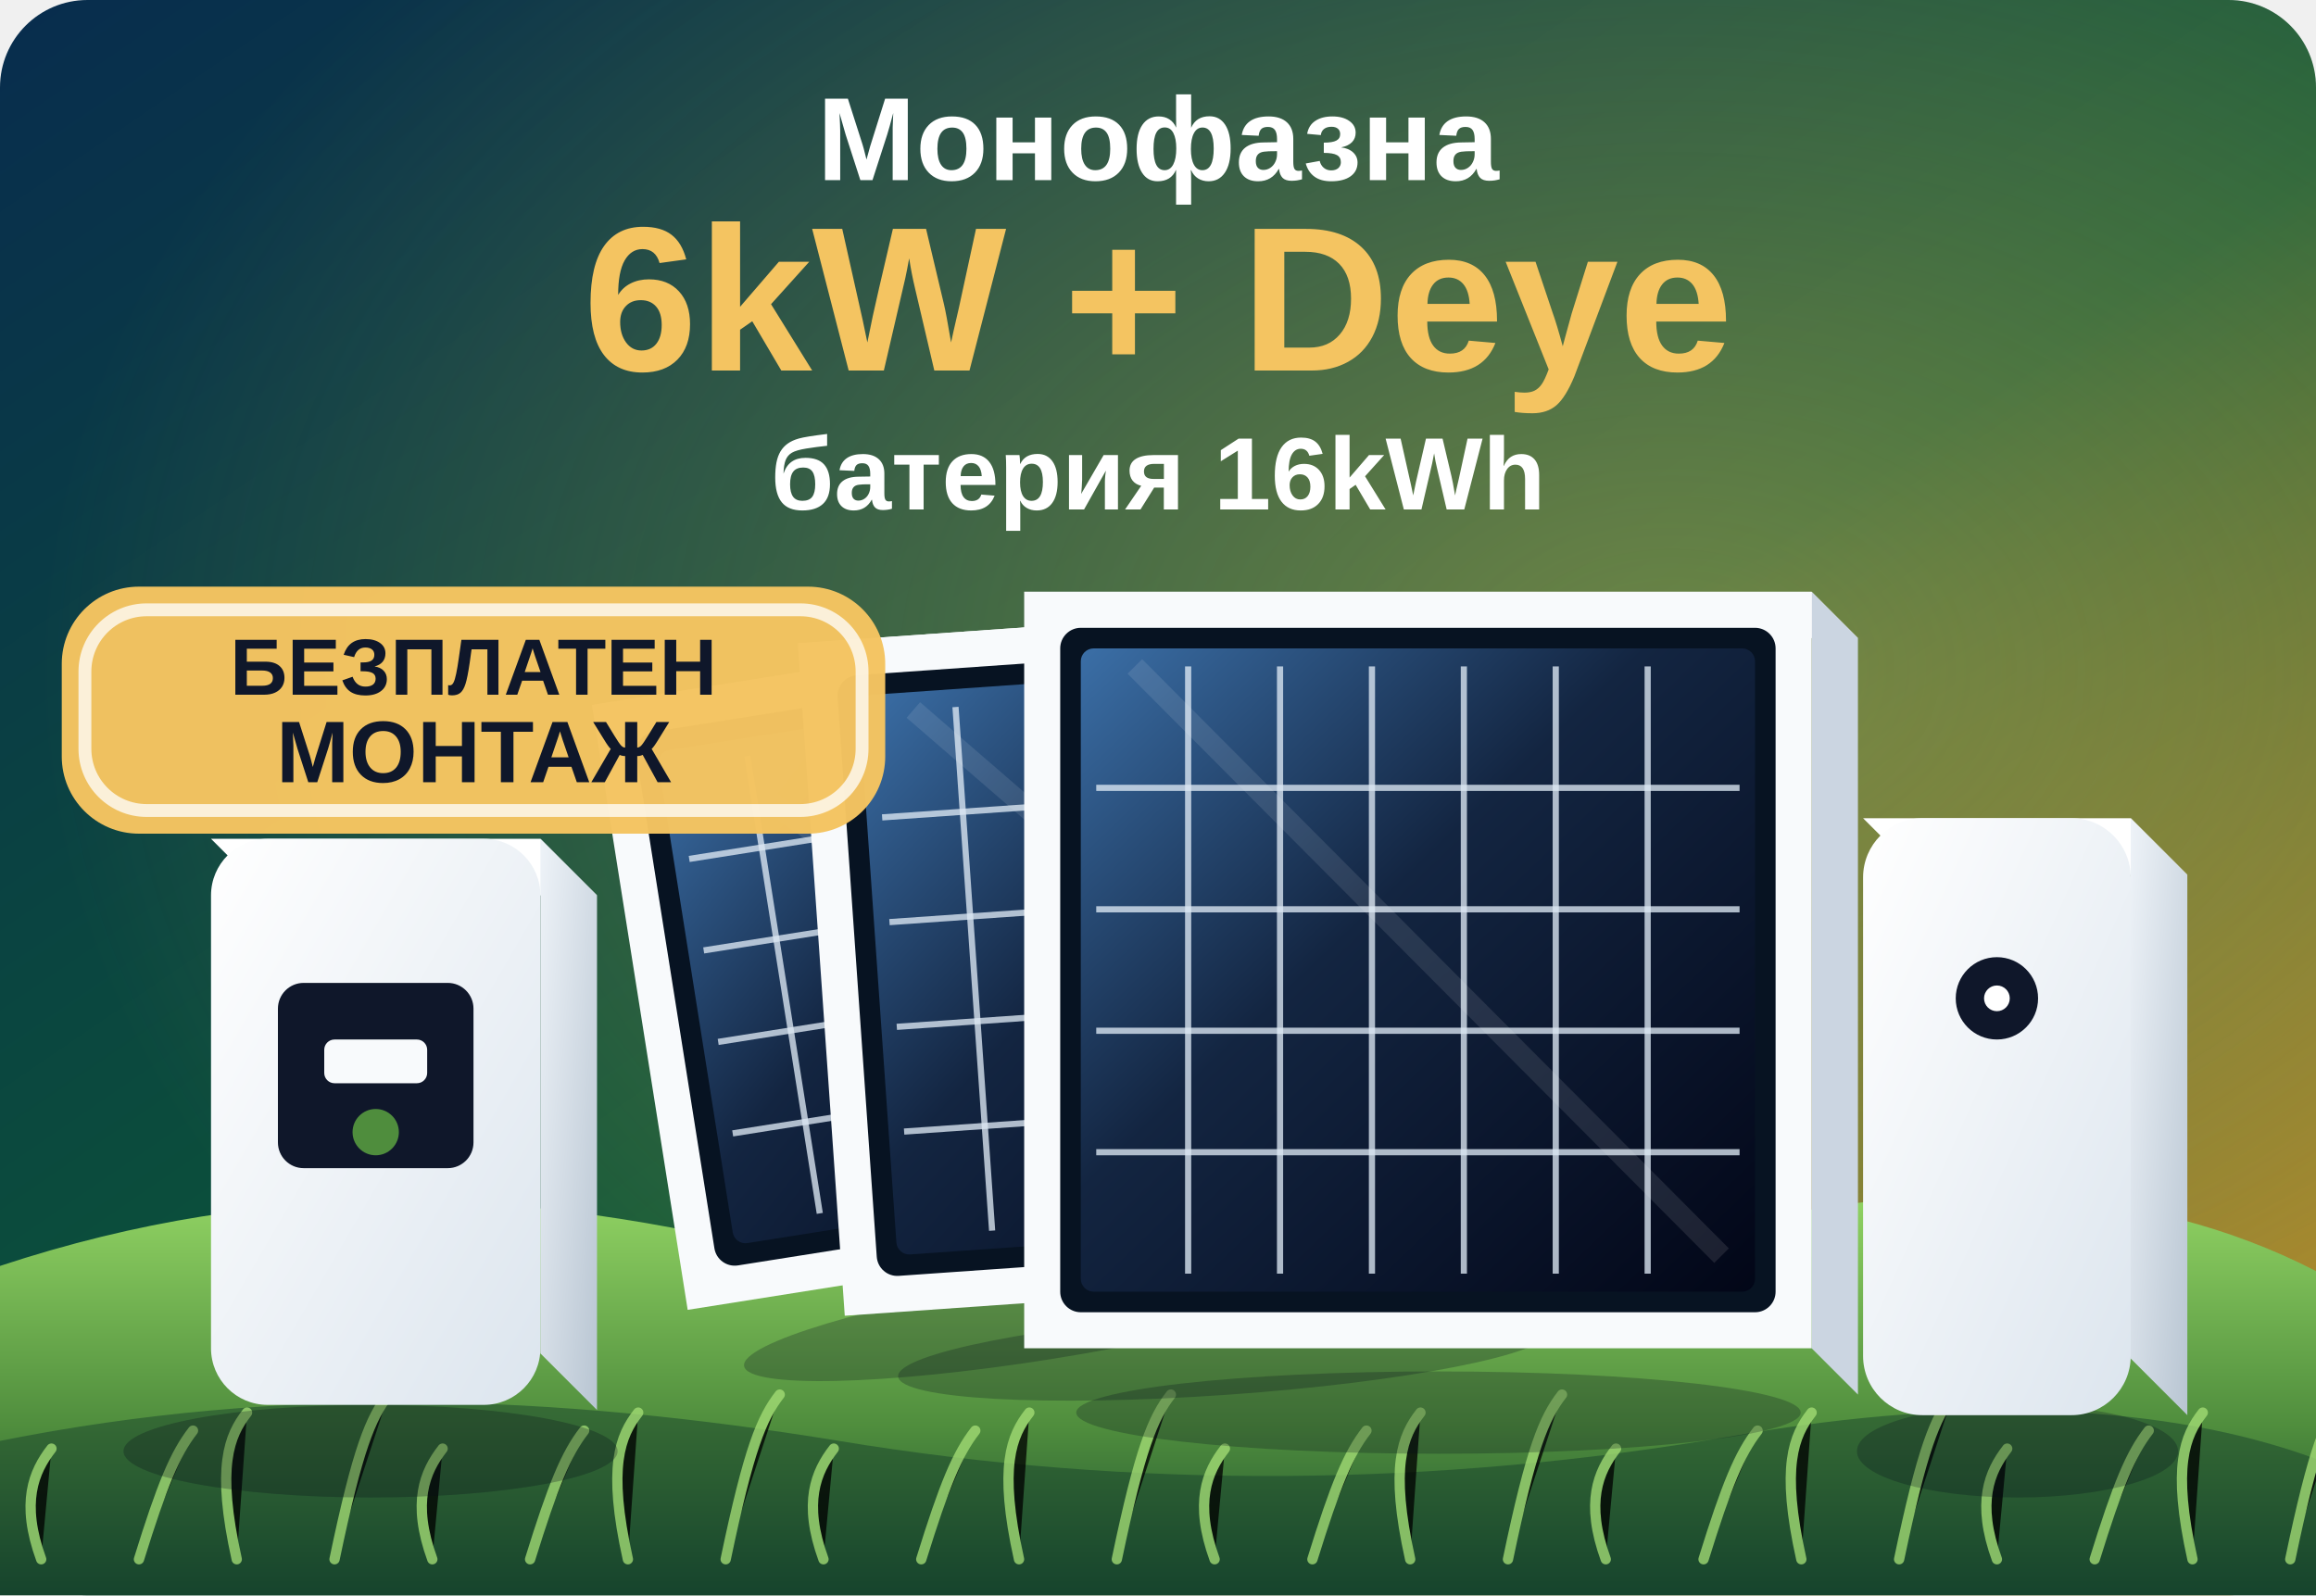
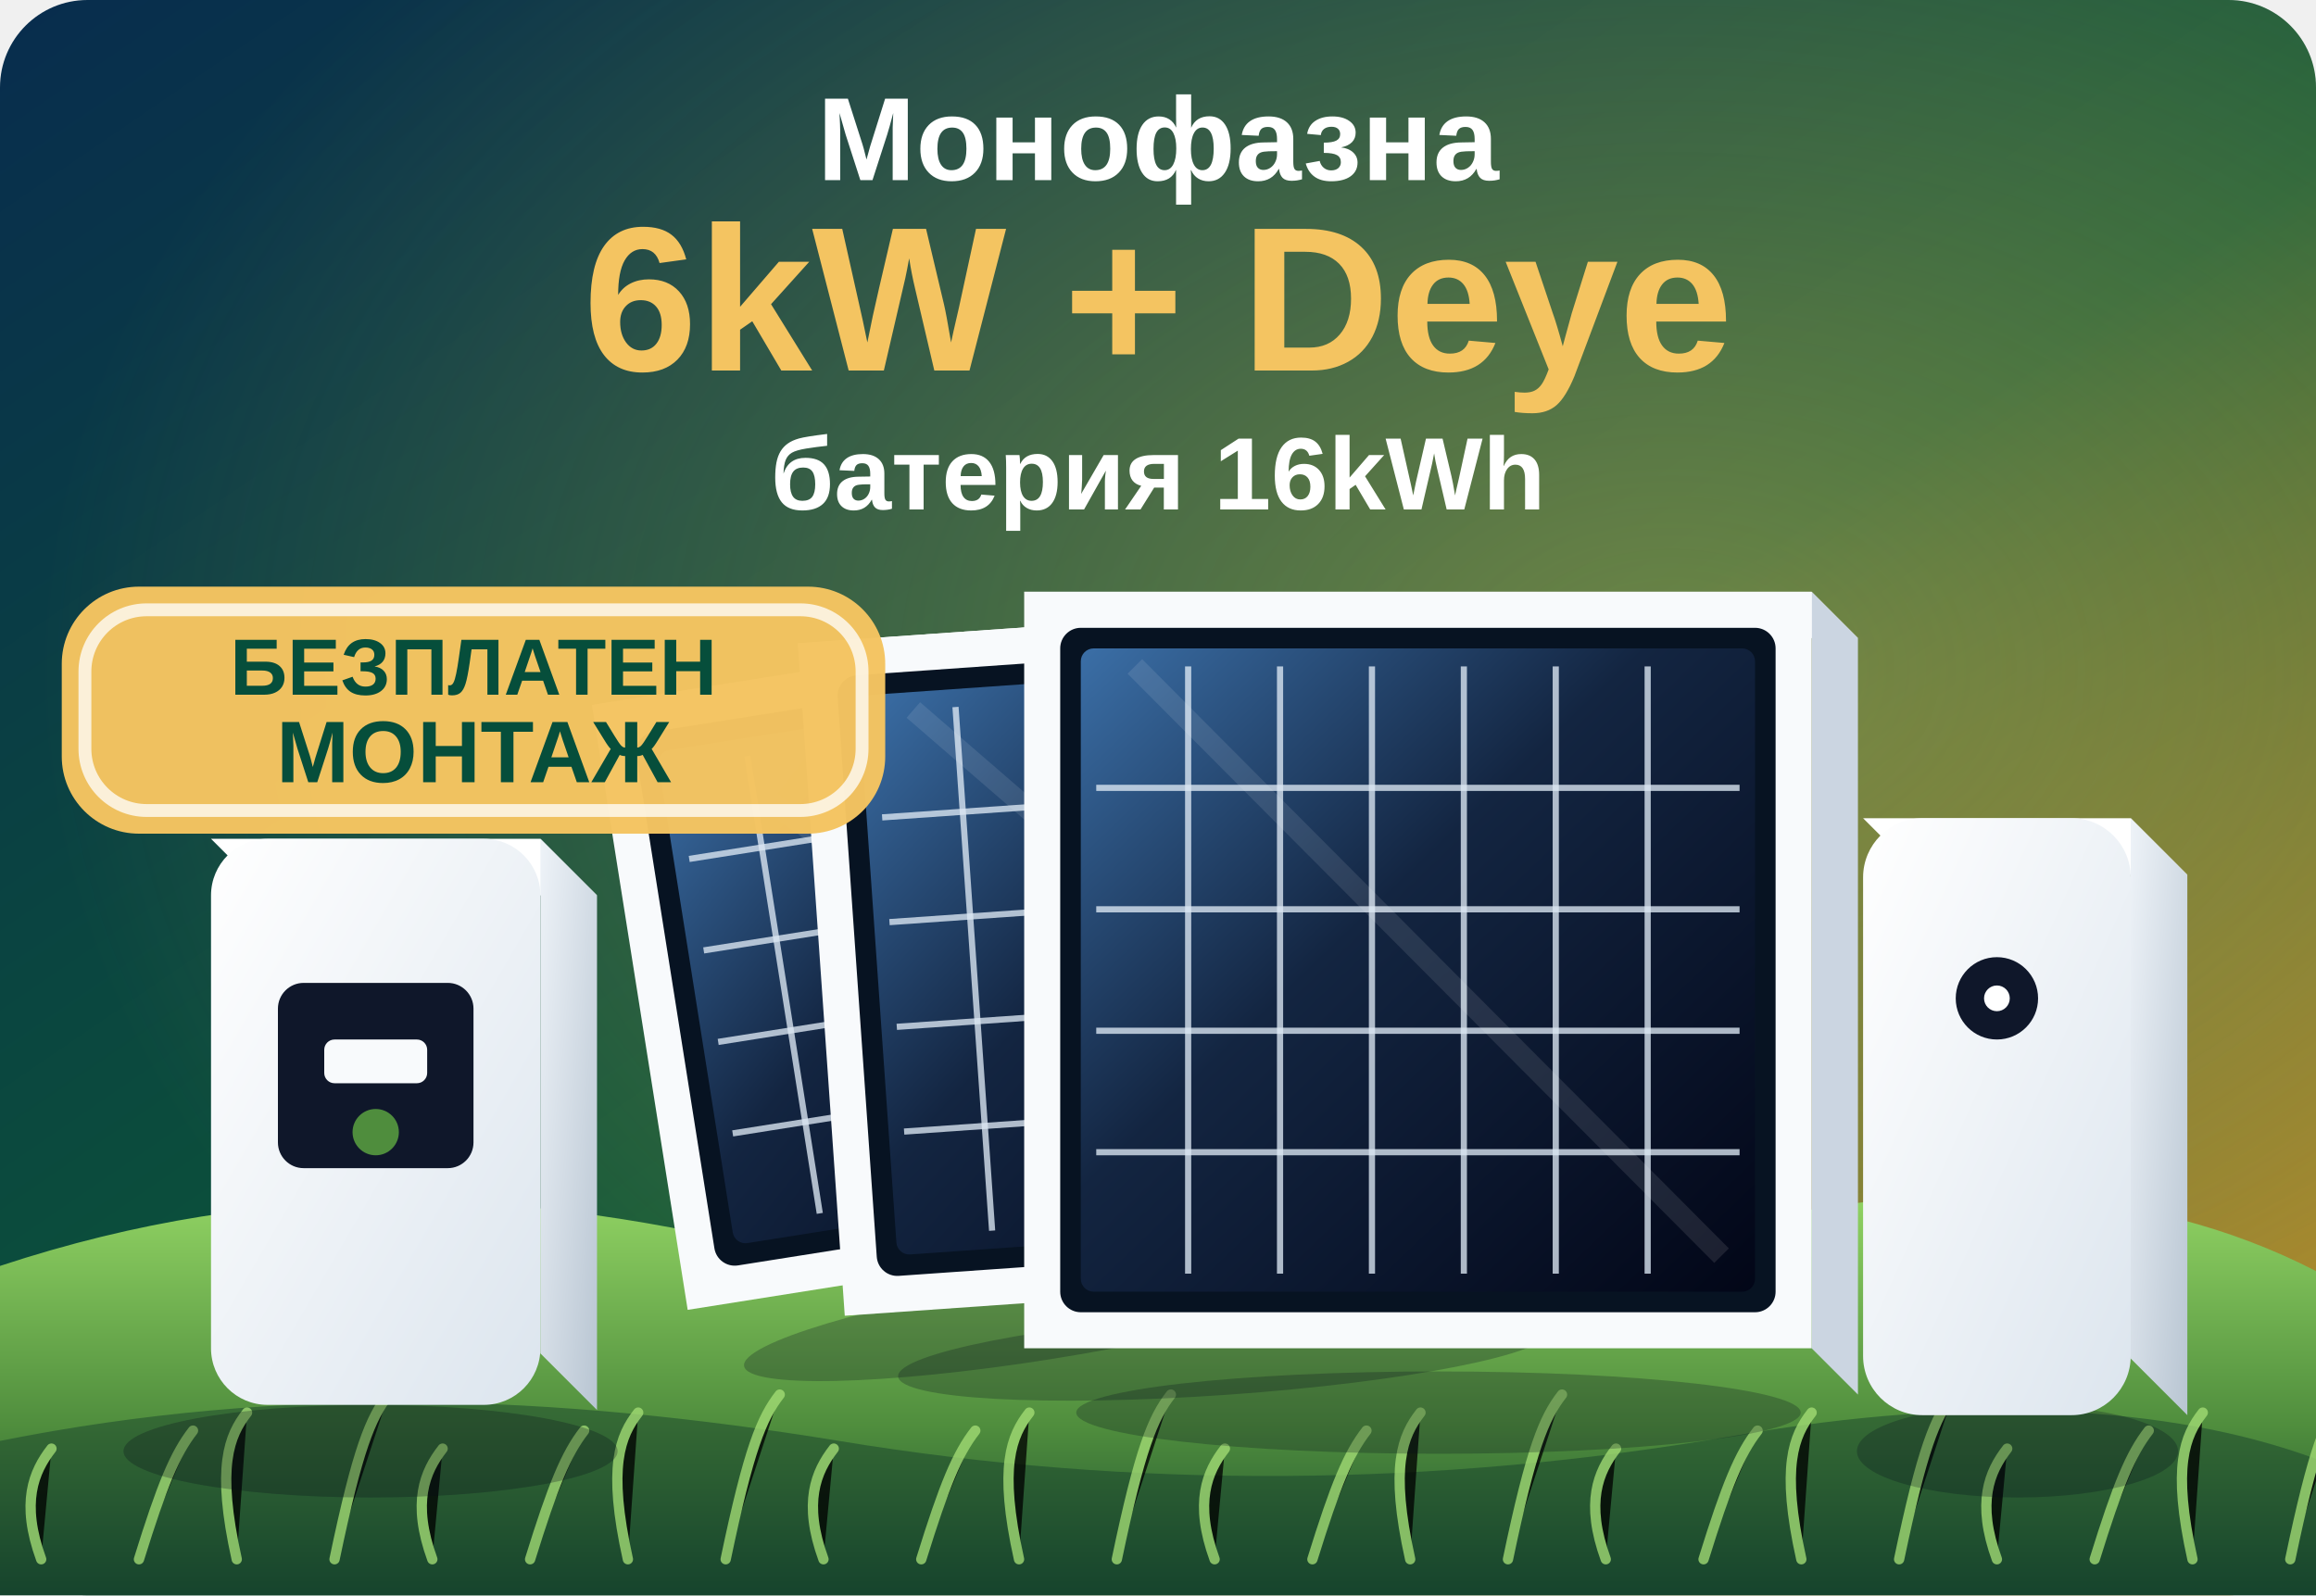
<svg xmlns="http://www.w3.org/2000/svg" width="900" height="620" viewBox="0 0 900 620" role="img" aria-label="Монофазна 6kW Deye 16kWh">
  <defs>
    <linearGradient id="bg" x1="0" y1="0" x2="1" y2="1">
      <stop offset="0" stop-color="#082C4E" />
      <stop offset=".55" stop-color="#0C5836" />
      <stop offset="1" stop-color="#C38A22" />
    </linearGradient>
    <radialGradient id="warm" cx=".72" cy=".42" r=".7">
      <stop offset="0" stop-color="#F5C45E" stop-opacity=".42" />
      <stop offset="1" stop-color="#F5C45E" stop-opacity="0" />
    </radialGradient>
    <linearGradient id="panelGlass" x1="0" y1="0" x2="1" y2="1">
      <stop offset="0" stop-color="#3B6FA7" />
      <stop offset=".42" stop-color="#132541" />
      <stop offset="1" stop-color="#020617" />
    </linearGradient>
    <linearGradient id="deviceFront" x1="0" y1="0" x2="1" y2="1">
      <stop offset="0" stop-color="#FFFFFF" />
      <stop offset="1" stop-color="#DCE5EE" />
    </linearGradient>
    <linearGradient id="deviceSide" x1="0" y1="0" x2="1" y2="1">
      <stop offset="0" stop-color="#EEF3F8" />
      <stop offset="1" stop-color="#B8C5D2" />
    </linearGradient>
    <linearGradient id="grass" x1="0" y1="0" x2="0" y2="1">
      <stop offset="0" stop-color="#91D363" />
      <stop offset=".58" stop-color="#4F8D3D" />
      <stop offset="1" stop-color="#17482F" />
    </linearGradient>
  </defs>
  <rect width="900" height="620" rx="34" fill="url(#bg)" />
  <rect width="900" height="620" rx="34" fill="url(#warm)" />
  <path class="offer-grass" d="M0 492c106 -35 204 -31 310 -4 118 29 219 29 337 -5 102 -29 187 -23 253 11v126H0z" fill="url(#grass)" />
  <path class="offer-grass" d="M0 560c110 -22 216 -18 326 0 115 19 232 18 348 -2 92 -16 169 -12 226 9v53H0z" fill="#143F2A" opacity=".48" />
  <path d="M16 606c-8 -22 -3 -34 4 -43" stroke="#A6DF76" stroke-width="4" stroke-linecap="round" opacity=".76" />
  <path d="M54 606c9 -29 14 -41 21 -50" stroke="#A6DF76" stroke-width="4" stroke-linecap="round" opacity=".76" />
  <path d="M92 606c-8 -36 -3 -48 4 -57" stroke="#A6DF76" stroke-width="4" stroke-linecap="round" opacity=".76" />
  <path d="M130 606c9 -43 14 -55 21 -64" stroke="#A6DF76" stroke-width="4" stroke-linecap="round" opacity=".76" />
  <path d="M168 606c-8 -22 -3 -34 4 -43" stroke="#A6DF76" stroke-width="4" stroke-linecap="round" opacity=".76" />
  <path d="M206 606c9 -29 14 -41 21 -50" stroke="#A6DF76" stroke-width="4" stroke-linecap="round" opacity=".76" />
  <path d="M244 606c-8 -36 -3 -48 4 -57" stroke="#A6DF76" stroke-width="4" stroke-linecap="round" opacity=".76" />
  <path d="M282 606c9 -43 14 -55 21 -64" stroke="#A6DF76" stroke-width="4" stroke-linecap="round" opacity=".76" />
  <path d="M320 606c-8 -22 -3 -34 4 -43" stroke="#A6DF76" stroke-width="4" stroke-linecap="round" opacity=".76" />
  <path d="M358 606c9 -29 14 -41 21 -50" stroke="#A6DF76" stroke-width="4" stroke-linecap="round" opacity=".76" />
  <path d="M396 606c-8 -36 -3 -48 4 -57" stroke="#A6DF76" stroke-width="4" stroke-linecap="round" opacity=".76" />
  <path d="M434 606c9 -43 14 -55 21 -64" stroke="#A6DF76" stroke-width="4" stroke-linecap="round" opacity=".76" />
  <path d="M472 606c-8 -22 -3 -34 4 -43" stroke="#A6DF76" stroke-width="4" stroke-linecap="round" opacity=".76" />
  <path d="M510 606c9 -29 14 -41 21 -50" stroke="#A6DF76" stroke-width="4" stroke-linecap="round" opacity=".76" />
  <path d="M548 606c-8 -36 -3 -48 4 -57" stroke="#A6DF76" stroke-width="4" stroke-linecap="round" opacity=".76" />
  <path d="M586 606c9 -43 14 -55 21 -64" stroke="#A6DF76" stroke-width="4" stroke-linecap="round" opacity=".76" />
  <path d="M624 606c-8 -22 -3 -34 4 -43" stroke="#A6DF76" stroke-width="4" stroke-linecap="round" opacity=".76" />
  <path d="M662 606c9 -29 14 -41 21 -50" stroke="#A6DF76" stroke-width="4" stroke-linecap="round" opacity=".76" />
  <path d="M700 606c-8 -36 -3 -48 4 -57" stroke="#A6DF76" stroke-width="4" stroke-linecap="round" opacity=".76" />
  <path d="M738 606c9 -43 14 -55 21 -64" stroke="#A6DF76" stroke-width="4" stroke-linecap="round" opacity=".76" />
  <path d="M776 606c-8 -22 -3 -34 4 -43" stroke="#A6DF76" stroke-width="4" stroke-linecap="round" opacity=".76" />
  <path d="M814 606c9 -29 14 -41 21 -50" stroke="#A6DF76" stroke-width="4" stroke-linecap="round" opacity=".76" />
  <path d="M852 606c-8 -36 -3 -48 4 -57" stroke="#A6DF76" stroke-width="4" stroke-linecap="round" opacity=".76" />
  <path d="M890 606c9 -43 14 -55 21 -64" stroke="#A6DF76" stroke-width="4" stroke-linecap="round" opacity=".76" />
  <g font-family="Arial, sans-serif" text-anchor="middle">
    <text x="450" y="70" font-size="46" font-weight="900" fill="#FFFFFF">Монофазна</text>
    <text x="450" y="144" font-size="80" font-weight="900" fill="#F4C461">6kW + Deye</text>
    <text x="450" y="198" font-size="40" font-weight="900" fill="#FFFFFF">батерия 16kWh</text>
  </g>
  <g class="solar-module">
    <g class="panel-3d" transform="translate(230 274) rotate(-9)">
      <ellipse cx="136" cy="263" rx="117.76" ry="16" fill="#020617" opacity=".24" />
      <polygon points="18,18 274,18 256,0 0,0" fill="#FFFFFF" />
      <polygon points="256,0 274,18 274,256 256,238" fill="#CBD5E1" />
      <polygon points="0,0 256,0 256,238 0,238" fill="#F8FAFC" />
      <rect x="14" y="14" width="228" height="210" rx="8" fill="#071322" />
      <rect x="22" y="22" width="212" height="194" rx="5" fill="url(#panelGlass)" />
      <line x1="56.571" y1="29" x2="56.571" y2="209" stroke="#DCE8F4" stroke-width="2.4" opacity=".78" />
      <line x1="85.143" y1="29" x2="85.143" y2="209" stroke="#DCE8F4" stroke-width="2.4" opacity=".78" />
      <line x1="113.714" y1="29" x2="113.714" y2="209" stroke="#DCE8F4" stroke-width="2.4" opacity=".78" />
      <line x1="142.286" y1="29" x2="142.286" y2="209" stroke="#DCE8F4" stroke-width="2.4" opacity=".78" />
      <line x1="170.857" y1="29" x2="170.857" y2="209" stroke="#DCE8F4" stroke-width="2.4" opacity=".78" />
      <line x1="199.429" y1="29" x2="199.429" y2="209" stroke="#DCE8F4" stroke-width="2.4" opacity=".78" />
      <line x1="28" y1="65" x2="228" y2="65" stroke="#DCE8F4" stroke-width="2.4" opacity=".78" />
      <line x1="28" y1="101" x2="228" y2="101" stroke="#DCE8F4" stroke-width="2.4" opacity=".78" />
      <line x1="28" y1="137" x2="228" y2="137" stroke="#DCE8F4" stroke-width="2.4" opacity=".78" />
      <line x1="28" y1="173" x2="228" y2="173" stroke="#DCE8F4" stroke-width="2.4" opacity=".78" />
      <path d="M43 29L221 202" stroke="#FFFFFF" stroke-width="8" opacity=".1" />
    </g>
    <g class="panel-3d" transform="translate(310 250) rotate(-4)">
      <ellipse cx="146" cy="287" rx="126.96" ry="16" fill="#020617" opacity=".24" />
      <polygon points="18,18 294,18 276,0 0,0" fill="#FFFFFF" />
      <polygon points="276,0 294,18 294,280 276,262" fill="#CBD5E1" />
      <polygon points="0,0 276,0 276,262 0,262" fill="#F8FAFC" />
      <rect x="14" y="14" width="248" height="234" rx="8" fill="#071322" />
      <rect x="22" y="22" width="232" height="218" rx="5" fill="url(#panelGlass)" />
      <line x1="59.429" y1="29" x2="59.429" y2="233" stroke="#DCE8F4" stroke-width="2.4" opacity=".78" />
      <line x1="90.857" y1="29" x2="90.857" y2="233" stroke="#DCE8F4" stroke-width="2.4" opacity=".78" />
      <line x1="122.286" y1="29" x2="122.286" y2="233" stroke="#DCE8F4" stroke-width="2.4" opacity=".78" />
      <line x1="153.714" y1="29" x2="153.714" y2="233" stroke="#DCE8F4" stroke-width="2.4" opacity=".78" />
      <line x1="185.143" y1="29" x2="185.143" y2="233" stroke="#DCE8F4" stroke-width="2.4" opacity=".78" />
      <line x1="216.571" y1="29" x2="216.571" y2="233" stroke="#DCE8F4" stroke-width="2.4" opacity=".78" />
      <line x1="28" y1="69.8" x2="248" y2="69.8" stroke="#DCE8F4" stroke-width="2.4" opacity=".78" />
      <line x1="28" y1="110.6" x2="248" y2="110.6" stroke="#DCE8F4" stroke-width="2.4" opacity=".78" />
      <line x1="28" y1="151.4" x2="248" y2="151.4" stroke="#DCE8F4" stroke-width="2.4" opacity=".78" />
      <line x1="28" y1="192.2" x2="248" y2="192.2" stroke="#DCE8F4" stroke-width="2.4" opacity=".78" />
      <path d="M43 29L241 226" stroke="#FFFFFF" stroke-width="8" opacity=".1" />
    </g>
    <g class="panel-3d" transform="translate(398 230) rotate(0)">
      <ellipse cx="161" cy="319" rx="140.76" ry="16" fill="#020617" opacity=".24" />
      <polygon points="18,18 324,18 306,0 0,0" fill="#FFFFFF" />
      <polygon points="306,0 324,18 324,312 306,294" fill="#CBD5E1" />
      <polygon points="0,0 306,0 306,294 0,294" fill="#F8FAFC" />
      <rect x="14" y="14" width="278" height="266" rx="8" fill="#071322" />
      <rect x="22" y="22" width="262" height="250" rx="5" fill="url(#panelGlass)" />
      <line x1="63.714" y1="29" x2="63.714" y2="265" stroke="#DCE8F4" stroke-width="2.4" opacity=".78" />
      <line x1="99.429" y1="29" x2="99.429" y2="265" stroke="#DCE8F4" stroke-width="2.4" opacity=".78" />
      <line x1="135.143" y1="29" x2="135.143" y2="265" stroke="#DCE8F4" stroke-width="2.4" opacity=".78" />
      <line x1="170.857" y1="29" x2="170.857" y2="265" stroke="#DCE8F4" stroke-width="2.4" opacity=".78" />
      <line x1="206.571" y1="29" x2="206.571" y2="265" stroke="#DCE8F4" stroke-width="2.4" opacity=".78" />
      <line x1="242.286" y1="29" x2="242.286" y2="265" stroke="#DCE8F4" stroke-width="2.4" opacity=".78" />
      <line x1="28" y1="76.2" x2="278" y2="76.2" stroke="#DCE8F4" stroke-width="2.4" opacity=".78" />
      <line x1="28" y1="123.4" x2="278" y2="123.4" stroke="#DCE8F4" stroke-width="2.4" opacity=".78" />
      <line x1="28" y1="170.6" x2="278" y2="170.6" stroke="#DCE8F4" stroke-width="2.4" opacity=".78" />
      <line x1="28" y1="217.8" x2="278" y2="217.8" stroke="#DCE8F4" stroke-width="2.4" opacity=".78" />
      <path d="M43 29L271 258" stroke="#FFFFFF" stroke-width="8" opacity=".1" />
    </g>
  </g>
  <g class="hero-product">
    <g class="inverter-3d">
      <ellipse cx="144" cy="564" rx="96" ry="18" fill="#020617" opacity=".26" />
      <polygon points="82,326 210,326 232,348 104,348" fill="#FFFFFF" />
      <polygon points="210,326 232,348 232,548 210,526" fill="url(#deviceSide)" />
      <rect x="82" y="326" width="128" height="220" rx="22" fill="url(#deviceFront)" />
      <rect x="108" y="382" width="76" height="72" rx="10" fill="#0F172A" />
      <rect x="126" y="404" width="40" height="17" rx="4" fill="#F8FAFC" />
      <circle cx="146" cy="440" r="9" fill="#4F8D3D" />
    </g>
  </g>
  <g class="hero-product">
    <g class="battery-3d">
      <ellipse cx="784" cy="564" rx="62.4" ry="18" fill="#020617" opacity=".24" />
      <polygon points="724,318 828,318 850,340 746,340" fill="#FFFFFF" />
      <polygon points="828,318 850,340 850,550 828,528" fill="url(#deviceSide)" />
      <rect x="724" y="318" width="104" height="232" rx="23" fill="url(#deviceFront)" />
      <circle cx="776" cy="388" r="16" fill="#0F172A" />
      <circle cx="776" cy="388" r="5" fill="#FFFFFF" />
    </g>
  </g>
  <g class="free-install-badge" transform="translate(24 228)">
    <rect width="320" height="96" rx="30" fill="#F4C461" opacity=".98" />
    <rect x="9" y="9" width="302" height="78" rx="24" fill="none" stroke="#FFFFFF" stroke-width="5" opacity=".76" />
-     <text x="160" y="42" text-anchor="middle" font-family="Arial, sans-serif" font-size="31" font-weight="900" fill="#0F172A">БЕЗПЛАТЕН</text>
-     <text x="160" y="76" text-anchor="middle" font-family="Arial, sans-serif" font-size="34" font-weight="900" fill="#0F172A">МОНТАЖ</text>
+     <text x="160" y="42" text-anchor="middle" font-family="Arial, sans-serif" font-size="31" font-weight="900" fill="#064E3B">БЕЗПЛАТЕН</text>
+     <text x="160" y="76" text-anchor="middle" font-family="Arial, sans-serif" font-size="34" font-weight="900" fill="#064E3B">МОНТАЖ</text>
  </g>
</svg>
